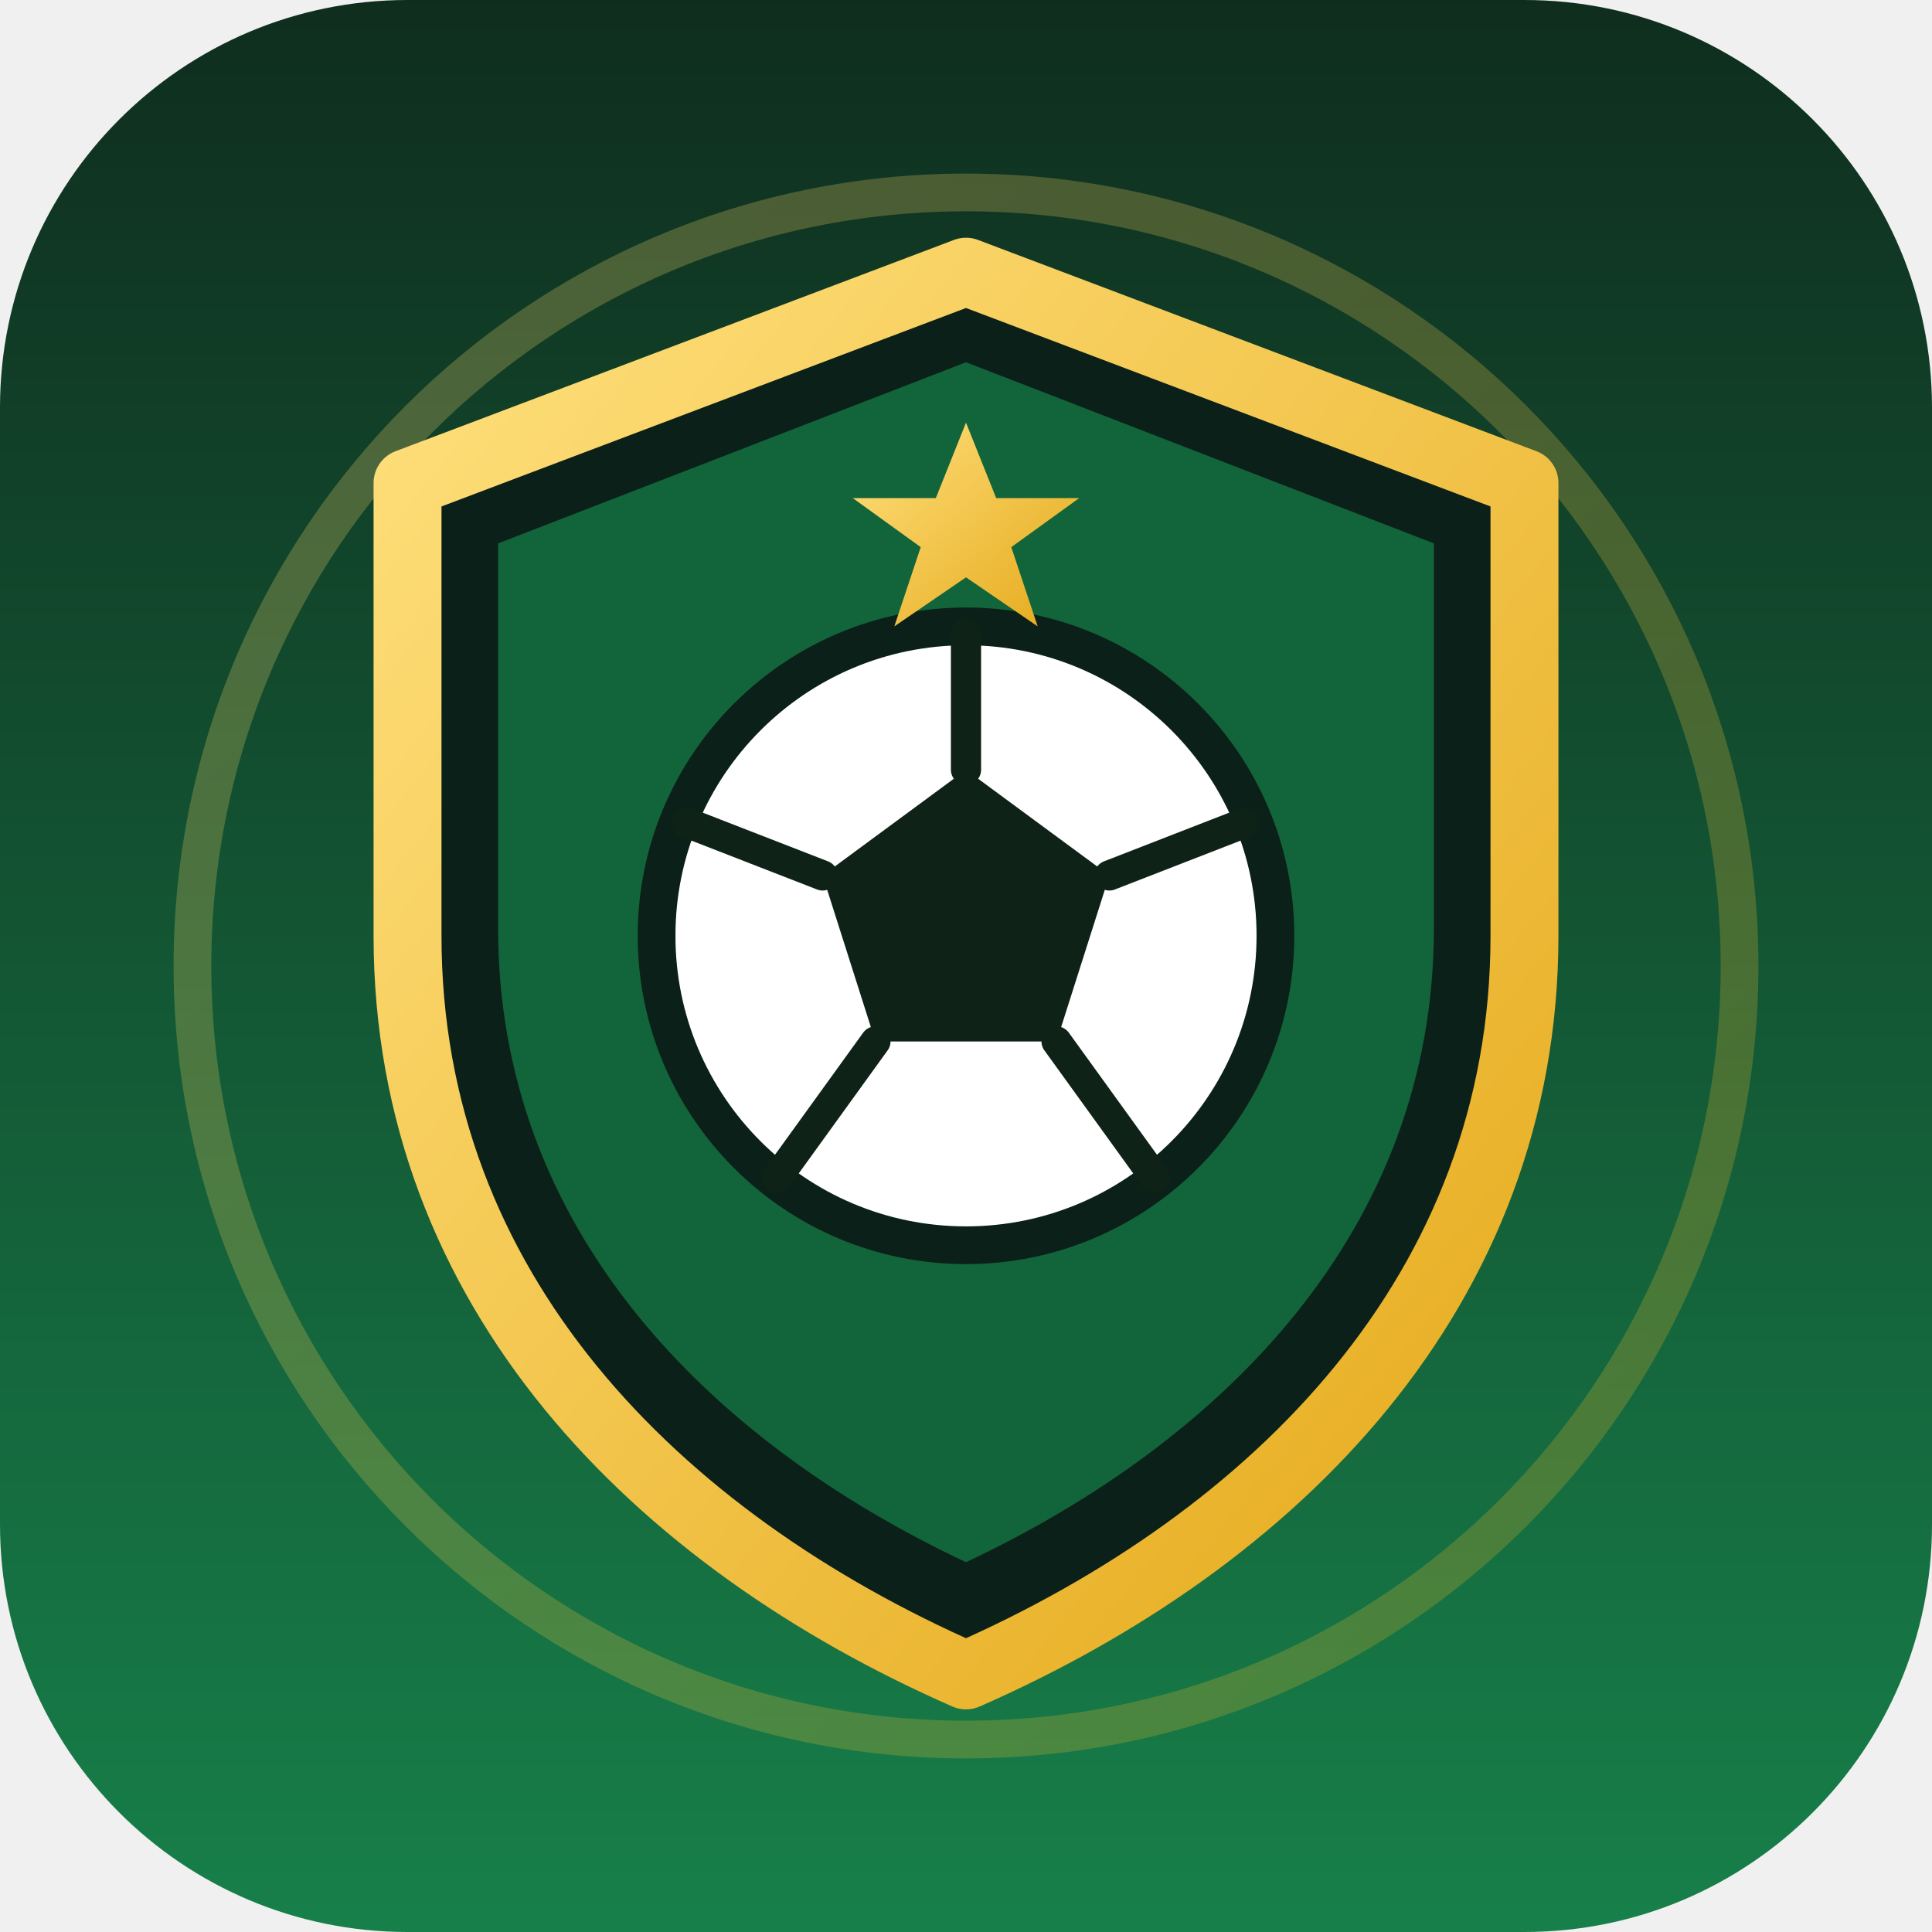
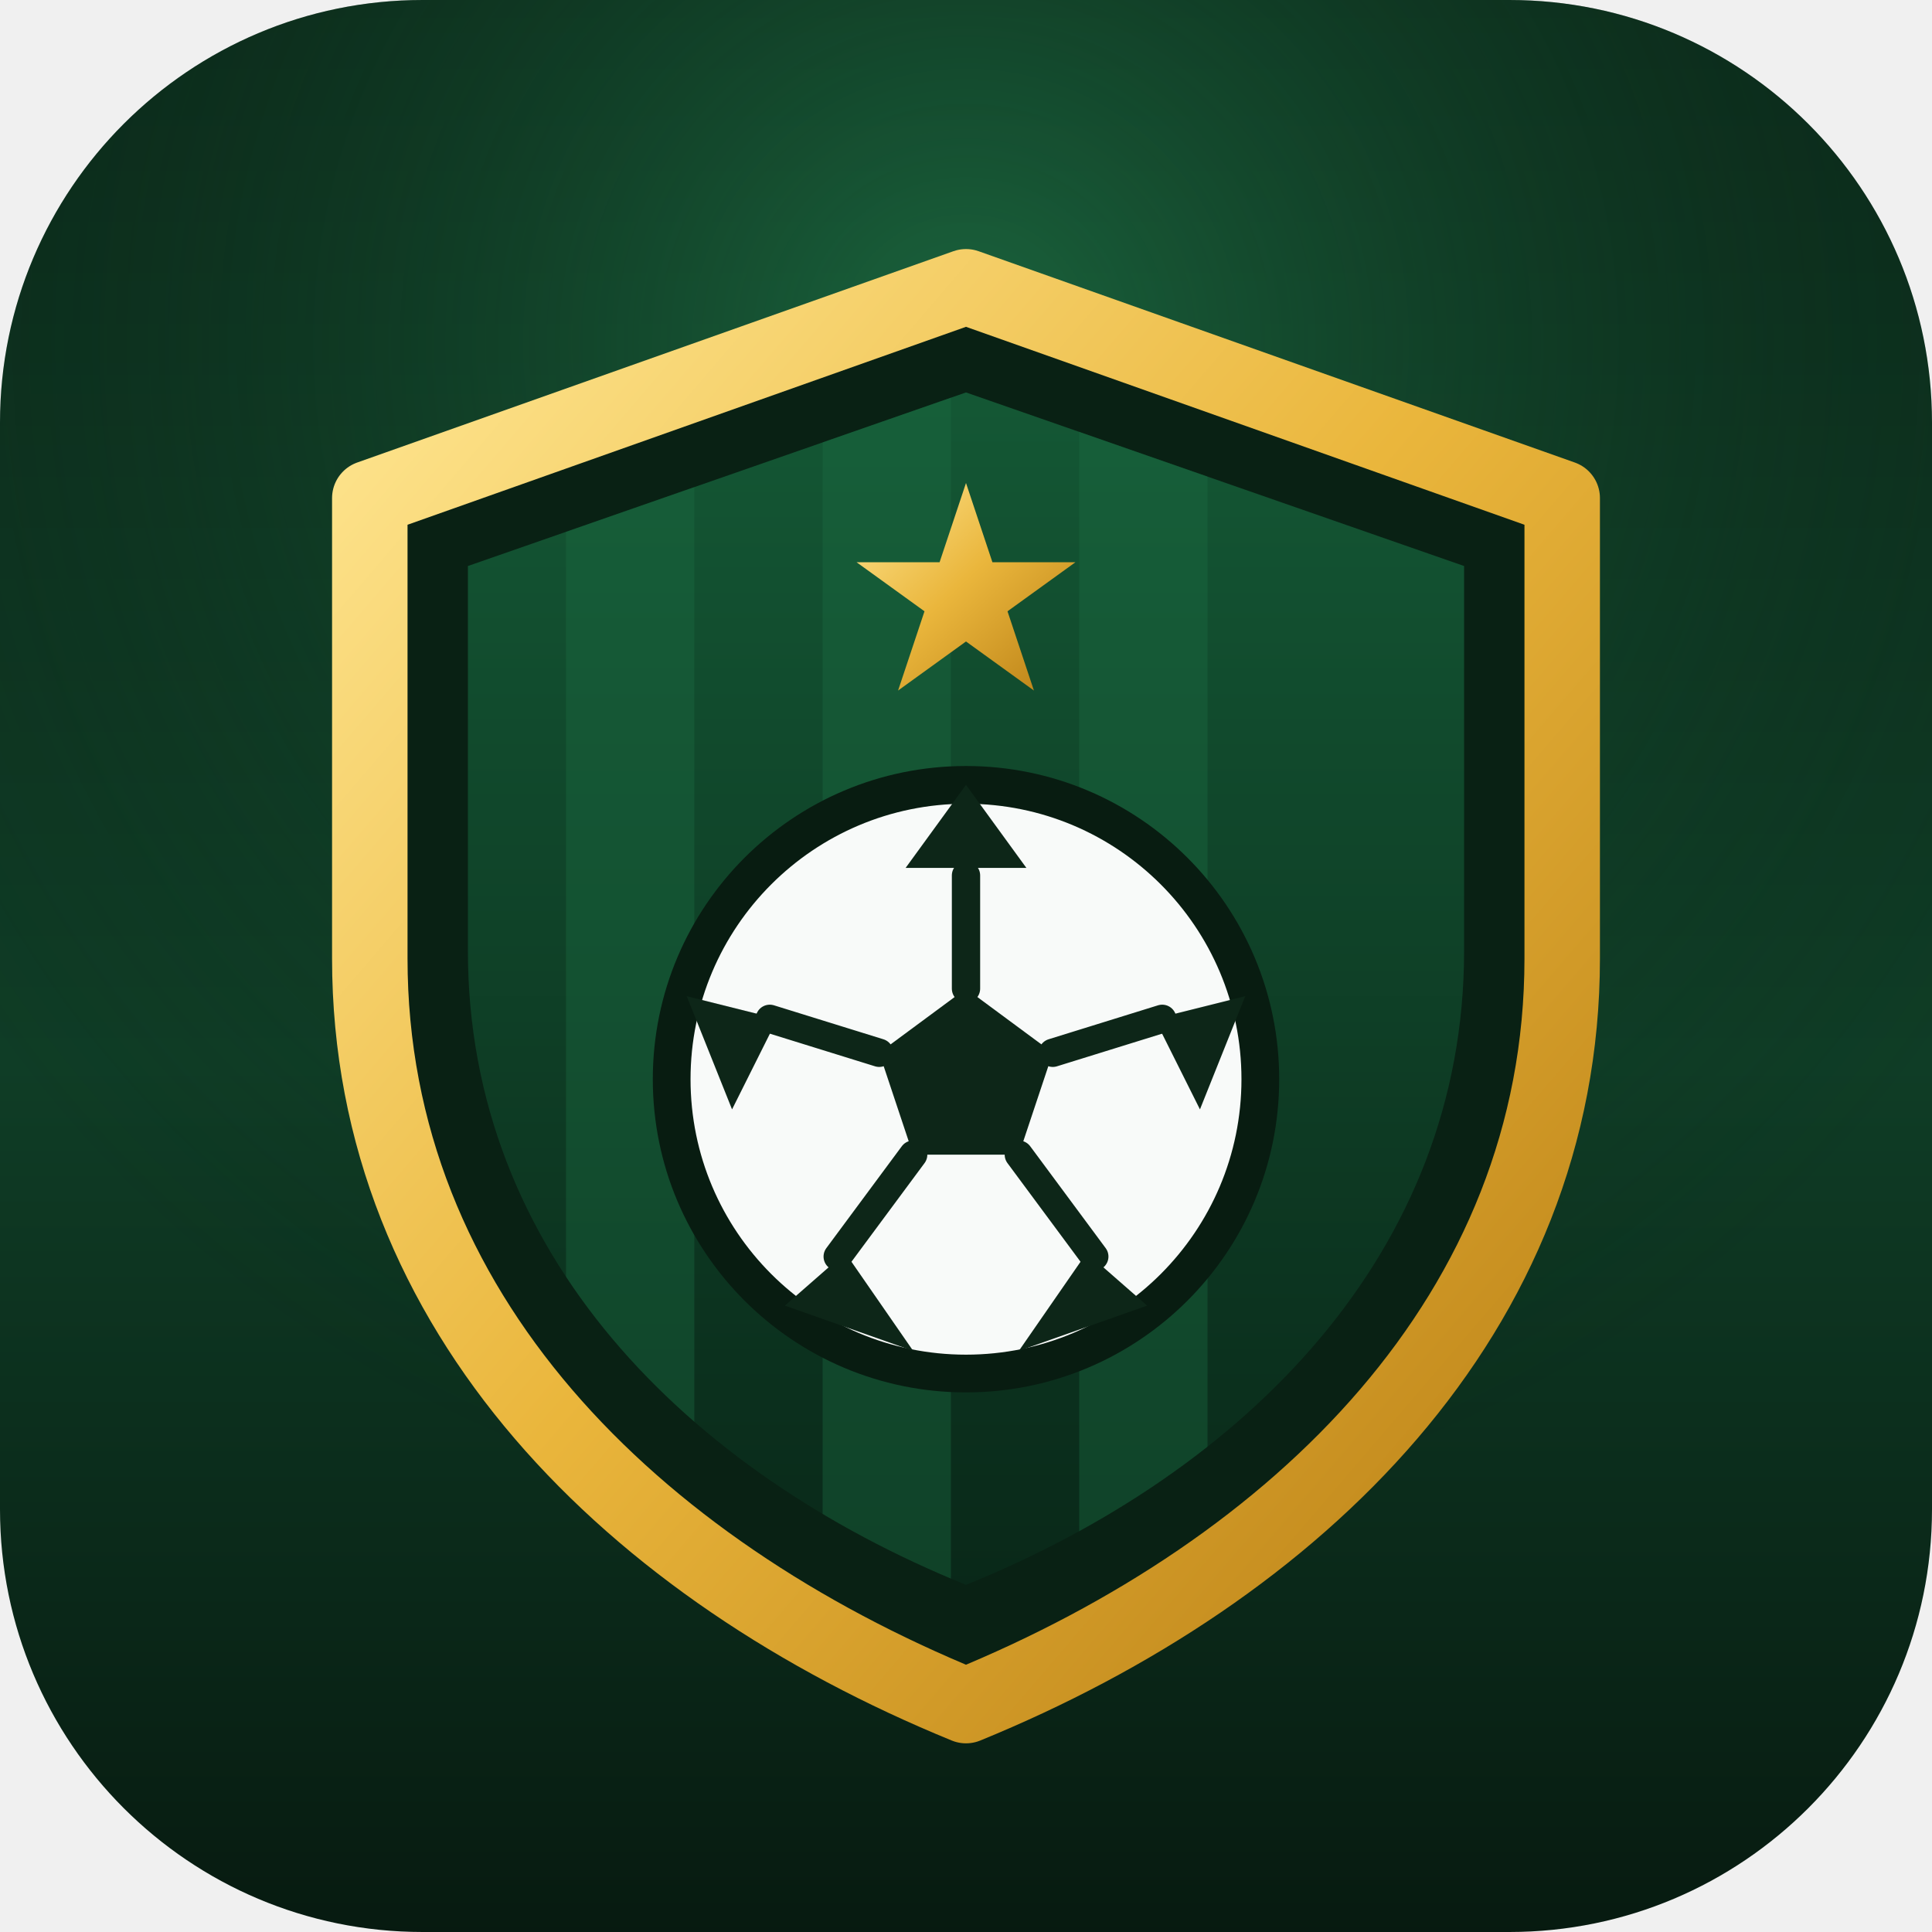
<svg xmlns="http://www.w3.org/2000/svg" viewBox="0 0 512 512">
  <defs>
    <linearGradient id="bg" x1="0" y1="0" x2="0" y2="1">
-       <stop offset="0%" stop-color="#0f2d1e" />
-       <stop offset="100%" stop-color="#17804a" />
+       <stop offset="0%" stop-color="#0b2819" />
+       <stop offset="55%" stop-color="#0f3d26" />
+       <stop offset="100%" stop-color="#071a10" />
    </linearGradient>
-     <linearGradient id="gold" x1="0" y1="0" x2="1" y2="1">
-       <stop offset="0%" stop-color="#ffe07d" />
-       <stop offset="100%" stop-color="#e5a91a" />
+     <radialGradient id="flood" cx="0.5" cy="0.18" r="0.62">
+       <stop offset="0%" stop-color="#279259" stop-opacity="0.55" />
+       <stop offset="100%" stop-color="#071a10" stop-opacity="0" />
+     </radialGradient>
+     <linearGradient id="goldFrame" x1="0" y1="0" x2="1" y2="1">
+       <stop offset="0%" stop-color="#ffe793" />
+       <stop offset="48%" stop-color="#eab63c" />
+       <stop offset="100%" stop-color="#b87e14" />
    </linearGradient>
+     <linearGradient id="innerShield" x1="0" y1="0" x2="0" y2="1">
+       <stop offset="0%" stop-color="#145835" />
+       <stop offset="100%" stop-color="#092718" />
+     </linearGradient>
+     <clipPath id="shieldClip">
+       <path d="M256 104 L388 150 V252 C388 332 330 390 256 420 C182 390 124 332 124 252 V150 Z" />
+     </clipPath>
  </defs>
-   <rect width="512" height="512" rx="108" fill="url(#bg)" />
-   <circle cx="256" cy="256" r="205" fill="none" stroke="url(#gold)" stroke-width="10" opacity="0.25" />
-   <path d="M256 72 L404 128 V248 C404 342 338 408 256 444 C174 408 108 342 108 248 V128 Z" fill="#0b2018" stroke="url(#gold)" stroke-width="18" stroke-linejoin="round" />
-   <path d="M256 96 L380 144 V246 C380 326 324 382 256 414 C188 382 132 326 132 246 V144 Z" fill="#136b3e" opacity="0.9" />
-   <circle cx="256" cy="248" r="82" fill="#ffffff" stroke="#0b2018" stroke-width="10" />
-   <polygon points="256,204 294,232 280,276 232,276 218,232" fill="#0f2218" />
-   <path d="M256 204 V168 M294 232 L330 218 M280 276 L306 312 M232 276 L206 312 M218 232 L182 218" stroke="#0f2218" stroke-width="8" stroke-linecap="round" />
-   <polygon points="256,112 264,132 286,132 268,145 275,166 256,153 237,166 244,145 226,132 248,132" fill="url(#gold)" />
+   <rect width="512" height="512" rx="112" fill="url(#bg)" />
+   <rect width="512" height="512" rx="112" fill="url(#flood)" />
+   <path d="M256 76 L414 132 V254 C414 348 344 416 256 452 C168 416 98 348 98 254 V132 Z" fill="#092114" stroke="url(#goldFrame)" stroke-width="20" stroke-linejoin="round" />
+   <g clip-path="url(#shieldClip)">
+     <rect x="120" y="100" width="272" height="328" fill="url(#innerShield)" />
+     <rect x="150" y="100" width="34" height="328" fill="#196c41" opacity="0.38" />
+     <rect x="218" y="100" width="34" height="328" fill="#196c41" opacity="0.38" />
+     <rect x="286" y="100" width="34" height="328" fill="#196c41" opacity="0.38" />
+   </g>
+   <polygon points="256,128 263,149 285,149 267,162 274,183 256,170 238,183 245,162 227,149 249,149" fill="url(#goldFrame)" />
+   <g transform="translate(256 286)">
+     <circle r="78" fill="#f8faf9" stroke="#081c11" stroke-width="10" />
+     <polygon points="0,-24 23,-7 14,20 -14,20 -23,-7" fill="#0d2618" />
+     <path d="M0,-24 V-54 M23,-7 L52,-16 M14,20 L34,47 M-14,20 L-34,47 M-23,-7 L-52,-16" stroke="#0d2618" stroke-width="7.5" stroke-linecap="round" />
+     <polygon points="0,-78 -16,-56 16,-56" fill="#0d2618" />
+     <polygon points="74,-22 50,-16 62,8" fill="#0d2618" />
+     <polygon points="-74,-22 -50,-16 -62,8" fill="#0d2618" />
+     <polygon points="48,60 32,46 14,72" fill="#0d2618" />
+     <polygon points="-48,60 -32,46 -14,72" fill="#0d2618" />
+   </g>
</svg>
